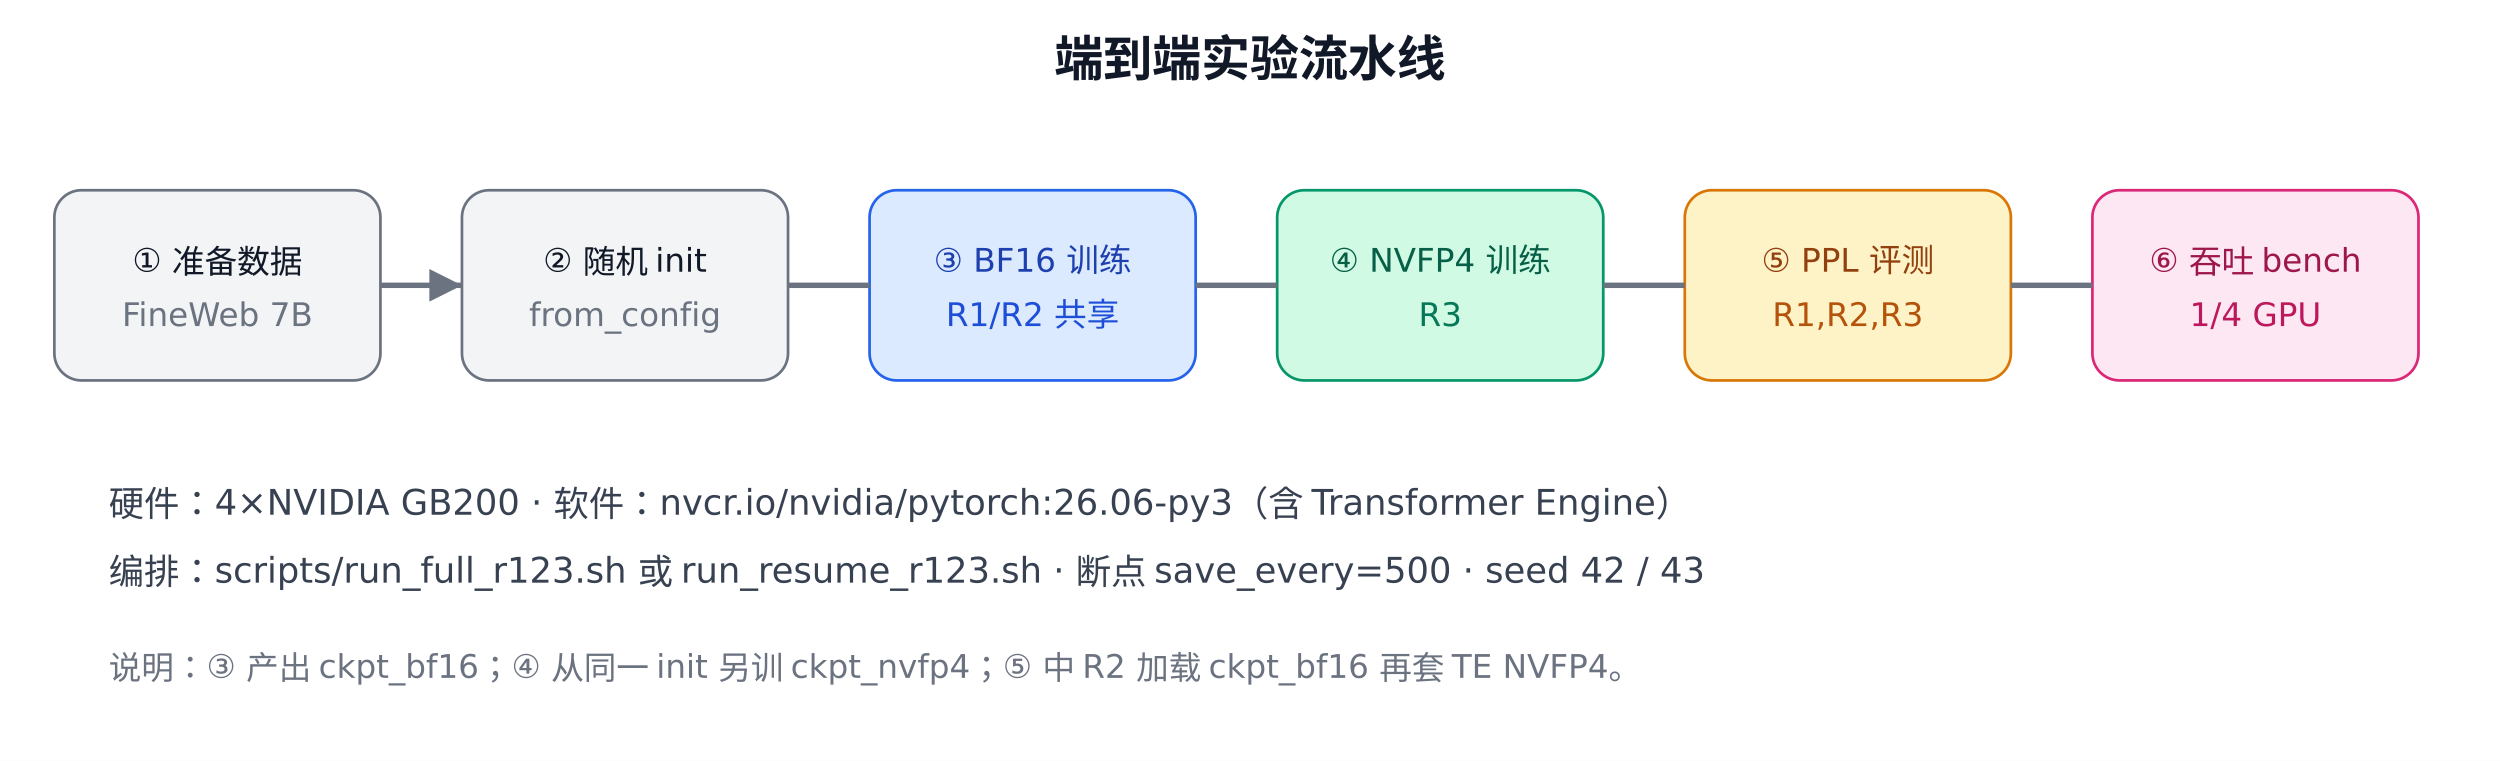
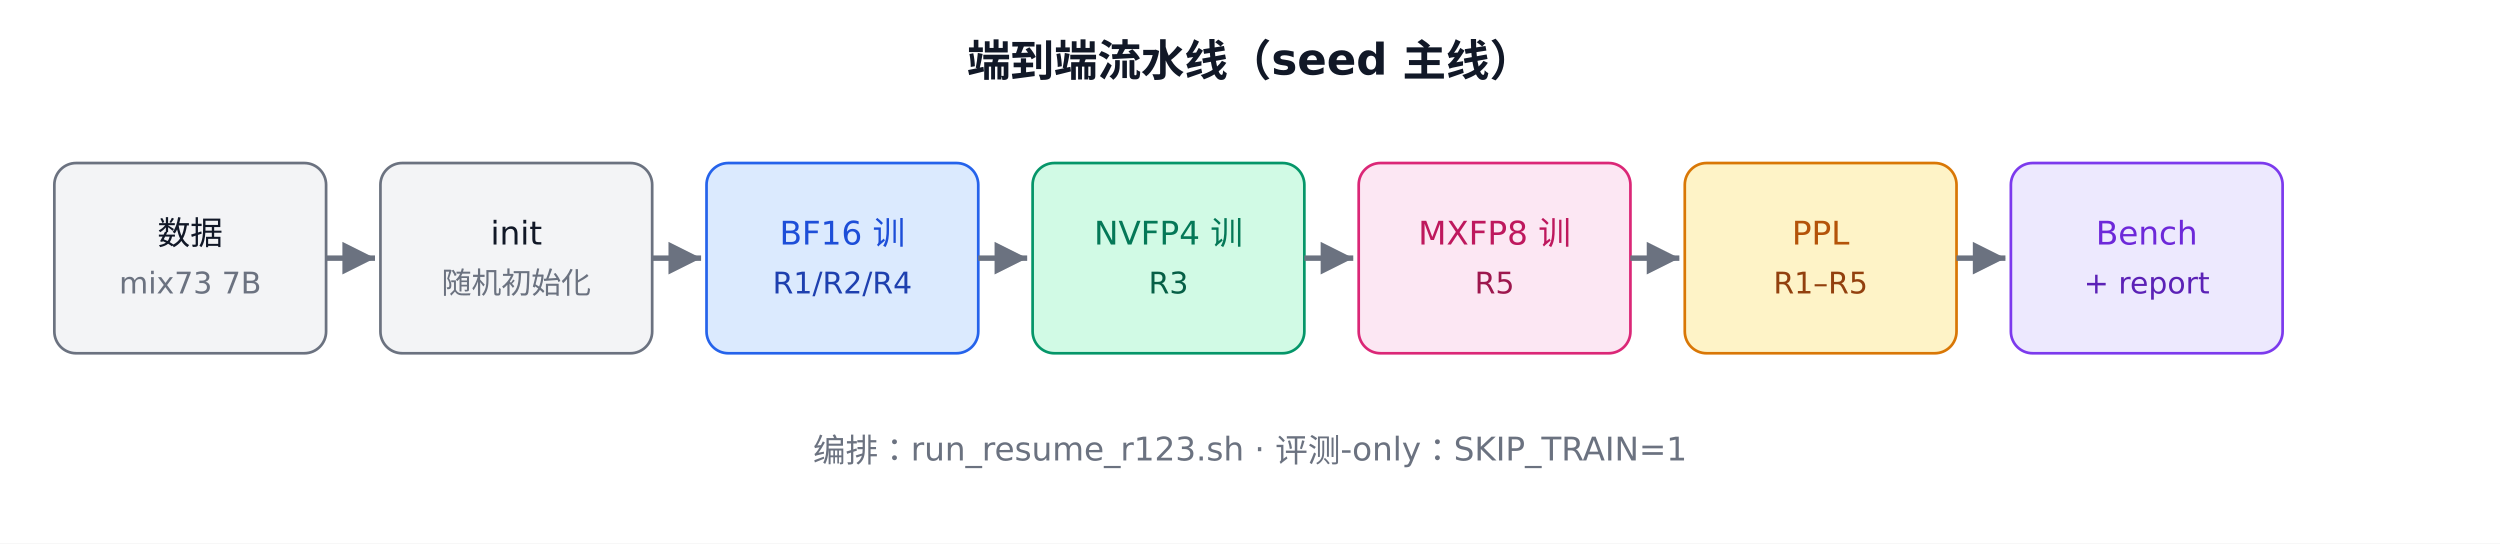
- <svg xmlns="http://www.w3.org/2000/svg" width="920" height="280" viewBox="0 0 920 280">
+ <svg xmlns="http://www.w3.org/2000/svg" width="920" height="200" viewBox="0 0 920 200">
  <rect width="100%" height="100%" fill="#ffffff" />
-   <text x="460" y="28" text-anchor="middle" font-family="DejaVu Sans,Arial,sans-serif" font-size="18" font-weight="600" fill="#111827">端到端实验流水线</text>
-   <g font-family="DejaVu Sans,Arial,sans-serif" font-size="12">
-     <rect x="20" y="70" width="120" height="70" rx="10" fill="#f3f4f6" stroke="#6b7280" />
-     <text x="80" y="100" text-anchor="middle" fill="#111827">① 准备数据</text>
-     <text x="80" y="120" text-anchor="middle" fill="#6b7280">FineWeb 7B</text>
-     <rect x="170" y="70" width="120" height="70" rx="10" fill="#f3f4f6" stroke="#6b7280" />
-     <text x="230" y="100" text-anchor="middle" fill="#111827">② 随机 init</text>
-     <text x="230" y="120" text-anchor="middle" fill="#6b7280">from_config</text>
-     <rect x="320" y="70" width="120" height="70" rx="10" fill="#dbeafe" stroke="#2563eb" />
-     <text x="380" y="100" text-anchor="middle" fill="#1e40af">③ BF16 训练</text>
-     <text x="380" y="120" text-anchor="middle" fill="#1d4ed8">R1/R2 共享</text>
-     <rect x="470" y="70" width="120" height="70" rx="10" fill="#d1fae5" stroke="#059669" />
-     <text x="530" y="100" text-anchor="middle" fill="#065f46">④ NVFP4 训练</text>
-     <text x="530" y="120" text-anchor="middle" fill="#047857">R3</text>
-     <rect x="620" y="70" width="120" height="70" rx="10" fill="#fef3c7" stroke="#d97706" />
-     <text x="680" y="100" text-anchor="middle" fill="#92400e">⑤ PPL 评测</text>
-     <text x="680" y="120" text-anchor="middle" fill="#b45309">R1,R2,R3</text>
-     <rect x="770" y="70" width="120" height="70" rx="10" fill="#fce7f3" stroke="#db2777" />
-     <text x="830" y="100" text-anchor="middle" fill="#9d174d">⑥ 吞吐 bench</text>
-     <text x="830" y="120" text-anchor="middle" fill="#be185d">1/4 GPU</text>
-     <path d="M140 105 L170 105" stroke="#6b7280" stroke-width="2" marker-end="url(#arrow)" />
-     <path d="M290 105 L320 105" stroke="#6b7280" stroke-width="2" />
-     <path d="M440 105 L470 105" stroke="#6b7280" stroke-width="2" />
-     <path d="M590 105 L620 105" stroke="#6b7280" stroke-width="2" />
-     <path d="M740 105 L770 105" stroke="#6b7280" stroke-width="2" />
-   </g>
+   <text x="460" y="28" text-anchor="middle" font-family="DejaVu Sans,Arial,sans-serif" font-size="16" font-weight="600" fill="#111827">端到端流水线（seed 主线）</text>
+   <rect x="20" y="60" width="100" height="70" rx="8" fill="#f3f4f6" stroke="#6b7280" />
+   <text x="70" y="90" text-anchor="middle" font-family="DejaVu Sans,Arial,sans-serif" font-size="12" fill="#111827">数据</text>
+   <text x="70" y="108" text-anchor="middle" font-family="DejaVu Sans,Arial,sans-serif" font-size="11" fill="#6b7280">mix73 7B</text>
+   <rect x="140" y="60" width="100" height="70" rx="8" fill="#f3f4f6" stroke="#6b7280" />
+   <text x="190" y="90" text-anchor="middle" font-family="DejaVu Sans,Arial,sans-serif" font-size="12" fill="#111827">init</text>
+   <text x="190" y="108" text-anchor="middle" font-family="DejaVu Sans,Arial,sans-serif" font-size="11" fill="#6b7280">随机初始化</text>
+   <rect x="260" y="60" width="100" height="70" rx="8" fill="#dbeafe" stroke="#2563eb" />
+   <text x="310" y="90" text-anchor="middle" font-family="DejaVu Sans,Arial,sans-serif" font-size="12" fill="#1d4ed8">BF16 训</text>
+   <text x="310" y="108" text-anchor="middle" font-family="DejaVu Sans,Arial,sans-serif" font-size="11" fill="#1e40af">R1/R2/R4</text>
+   <rect x="380" y="60" width="100" height="70" rx="8" fill="#d1fae5" stroke="#059669" />
+   <text x="430" y="90" text-anchor="middle" font-family="DejaVu Sans,Arial,sans-serif" font-size="12" fill="#047857">NVFP4 训</text>
+   <text x="430" y="108" text-anchor="middle" font-family="DejaVu Sans,Arial,sans-serif" font-size="11" fill="#065f46">R3</text>
+   <rect x="500" y="60" width="100" height="70" rx="8" fill="#fce7f3" stroke="#db2777" />
+   <text x="550" y="90" text-anchor="middle" font-family="DejaVu Sans,Arial,sans-serif" font-size="12" fill="#be185d">MXFP8 训</text>
+   <text x="550" y="108" text-anchor="middle" font-family="DejaVu Sans,Arial,sans-serif" font-size="11" fill="#9d174d">R5</text>
+   <rect x="620" y="60" width="100" height="70" rx="8" fill="#fef3c7" stroke="#d97706" />
+   <text x="670" y="90" text-anchor="middle" font-family="DejaVu Sans,Arial,sans-serif" font-size="12" fill="#b45309">PPL</text>
+   <text x="670" y="108" text-anchor="middle" font-family="DejaVu Sans,Arial,sans-serif" font-size="11" fill="#92400e">R1–R5</text>
+   <rect x="740" y="60" width="100" height="70" rx="8" fill="#ede9fe" stroke="#7c3aed" />
+   <text x="790" y="90" text-anchor="middle" font-family="DejaVu Sans,Arial,sans-serif" font-size="12" fill="#6d28d9">Bench</text>
+   <text x="790" y="108" text-anchor="middle" font-family="DejaVu Sans,Arial,sans-serif" font-size="11" fill="#5b21b6">+ report</text>
  <defs>
-     <marker id="arrow" markerWidth="8" markerHeight="8" refX="6" refY="3" orient="auto">
+     <marker id="arr" markerWidth="8" markerHeight="8" refX="6" refY="3" orient="auto">
      <path d="M0,0 L6,3 L0,6 Z" fill="#6b7280" />
    </marker>
  </defs>
-   <text x="40" y="190" font-family="DejaVu Sans,Arial,sans-serif" font-size="13" fill="#374151">硬件：4×NVIDIA GB200 · 软件：nvcr.io/nvidia/pytorch:26.06-py3（含 Transformer Engine）</text>
-   <text x="40" y="215" font-family="DejaVu Sans,Arial,sans-serif" font-size="13" fill="#374151">编排：scripts/run_full_r123.sh 或 run_resume_r123.sh · 断点 save_every=500 · seed 42 / 43</text>
-   <text x="40" y="250" font-family="DejaVu Sans,Arial,sans-serif" font-size="12" fill="#6b7280">说明：③ 产出 ckpt_bf16；④ 从同一 init 另训 ckpt_nvfp4；⑤ 中 R2 加载 ckpt_bf16 再套 TE NVFP4。</text>
+   <line x1="120" y1="95" x2="138" y2="95" stroke="#6b7280" stroke-width="2" marker-end="url(#arr)" />
+   <line x1="240" y1="95" x2="258" y2="95" stroke="#6b7280" stroke-width="2" marker-end="url(#arr)" />
+   <line x1="360" y1="95" x2="378" y2="95" stroke="#6b7280" stroke-width="2" marker-end="url(#arr)" />
+   <line x1="480" y1="95" x2="498" y2="95" stroke="#6b7280" stroke-width="2" marker-end="url(#arr)" />
+   <line x1="600" y1="95" x2="618" y2="95" stroke="#6b7280" stroke-width="2" marker-end="url(#arr)" />
+   <line x1="720" y1="95" x2="738" y2="95" stroke="#6b7280" stroke-width="2" marker-end="url(#arr)" />
+   <text x="460" y="170" text-anchor="middle" font-family="DejaVu Sans,Arial,sans-serif" font-size="12" fill="#6b7280">编排：run_resume_r123.sh · 评测-only：SKIP_TRAIN=1</text>
</svg>
